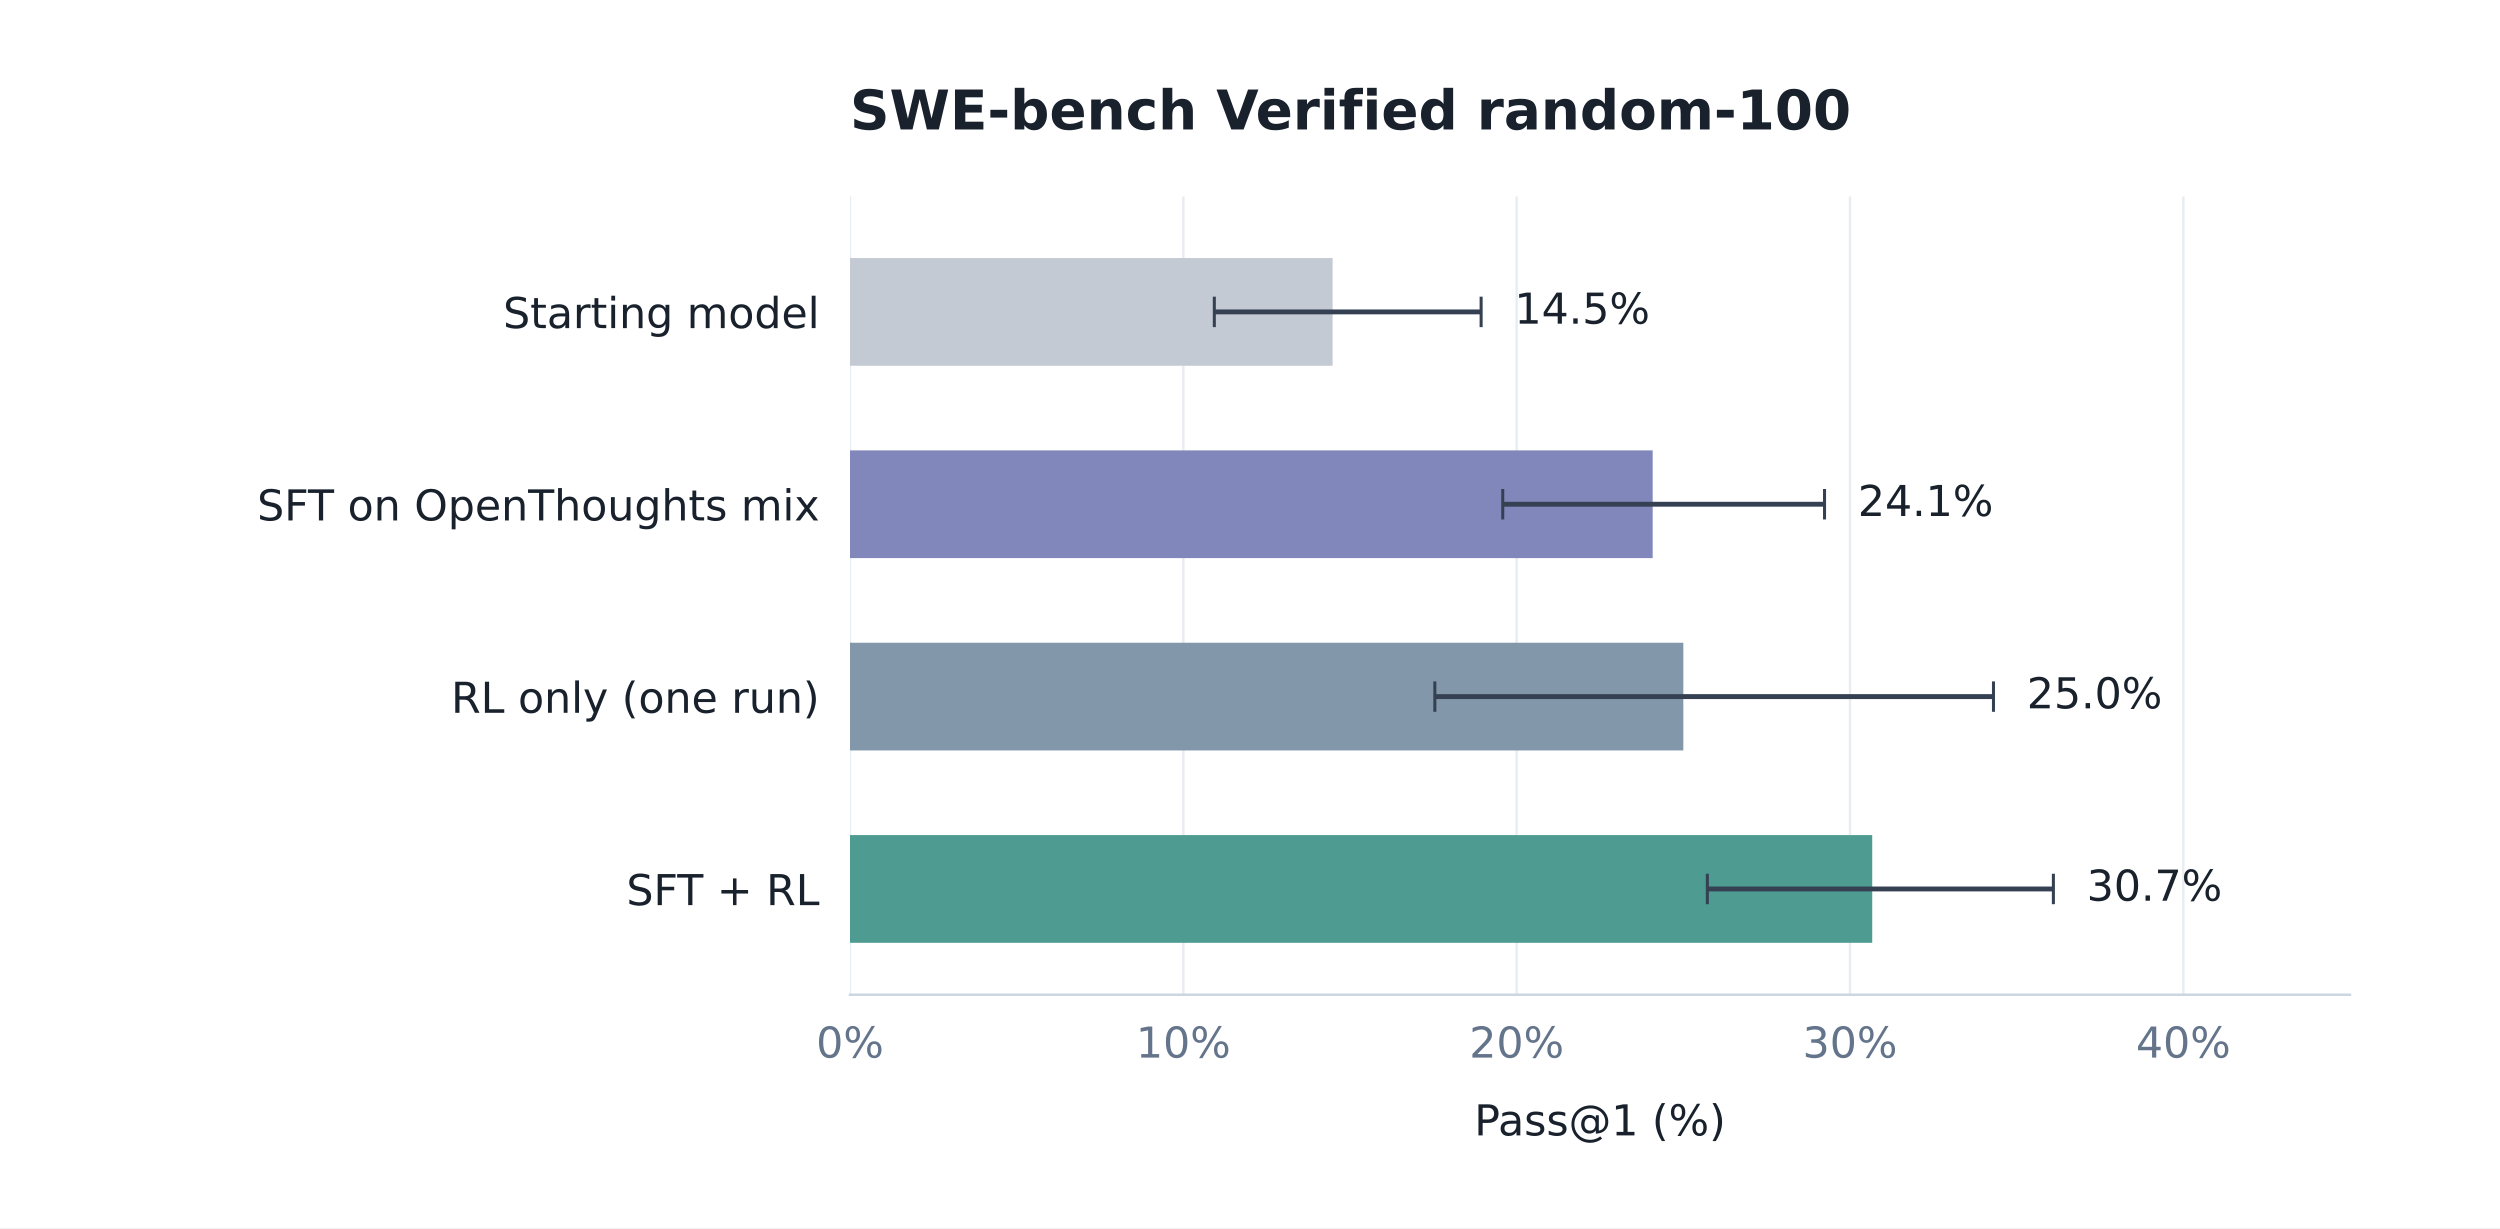
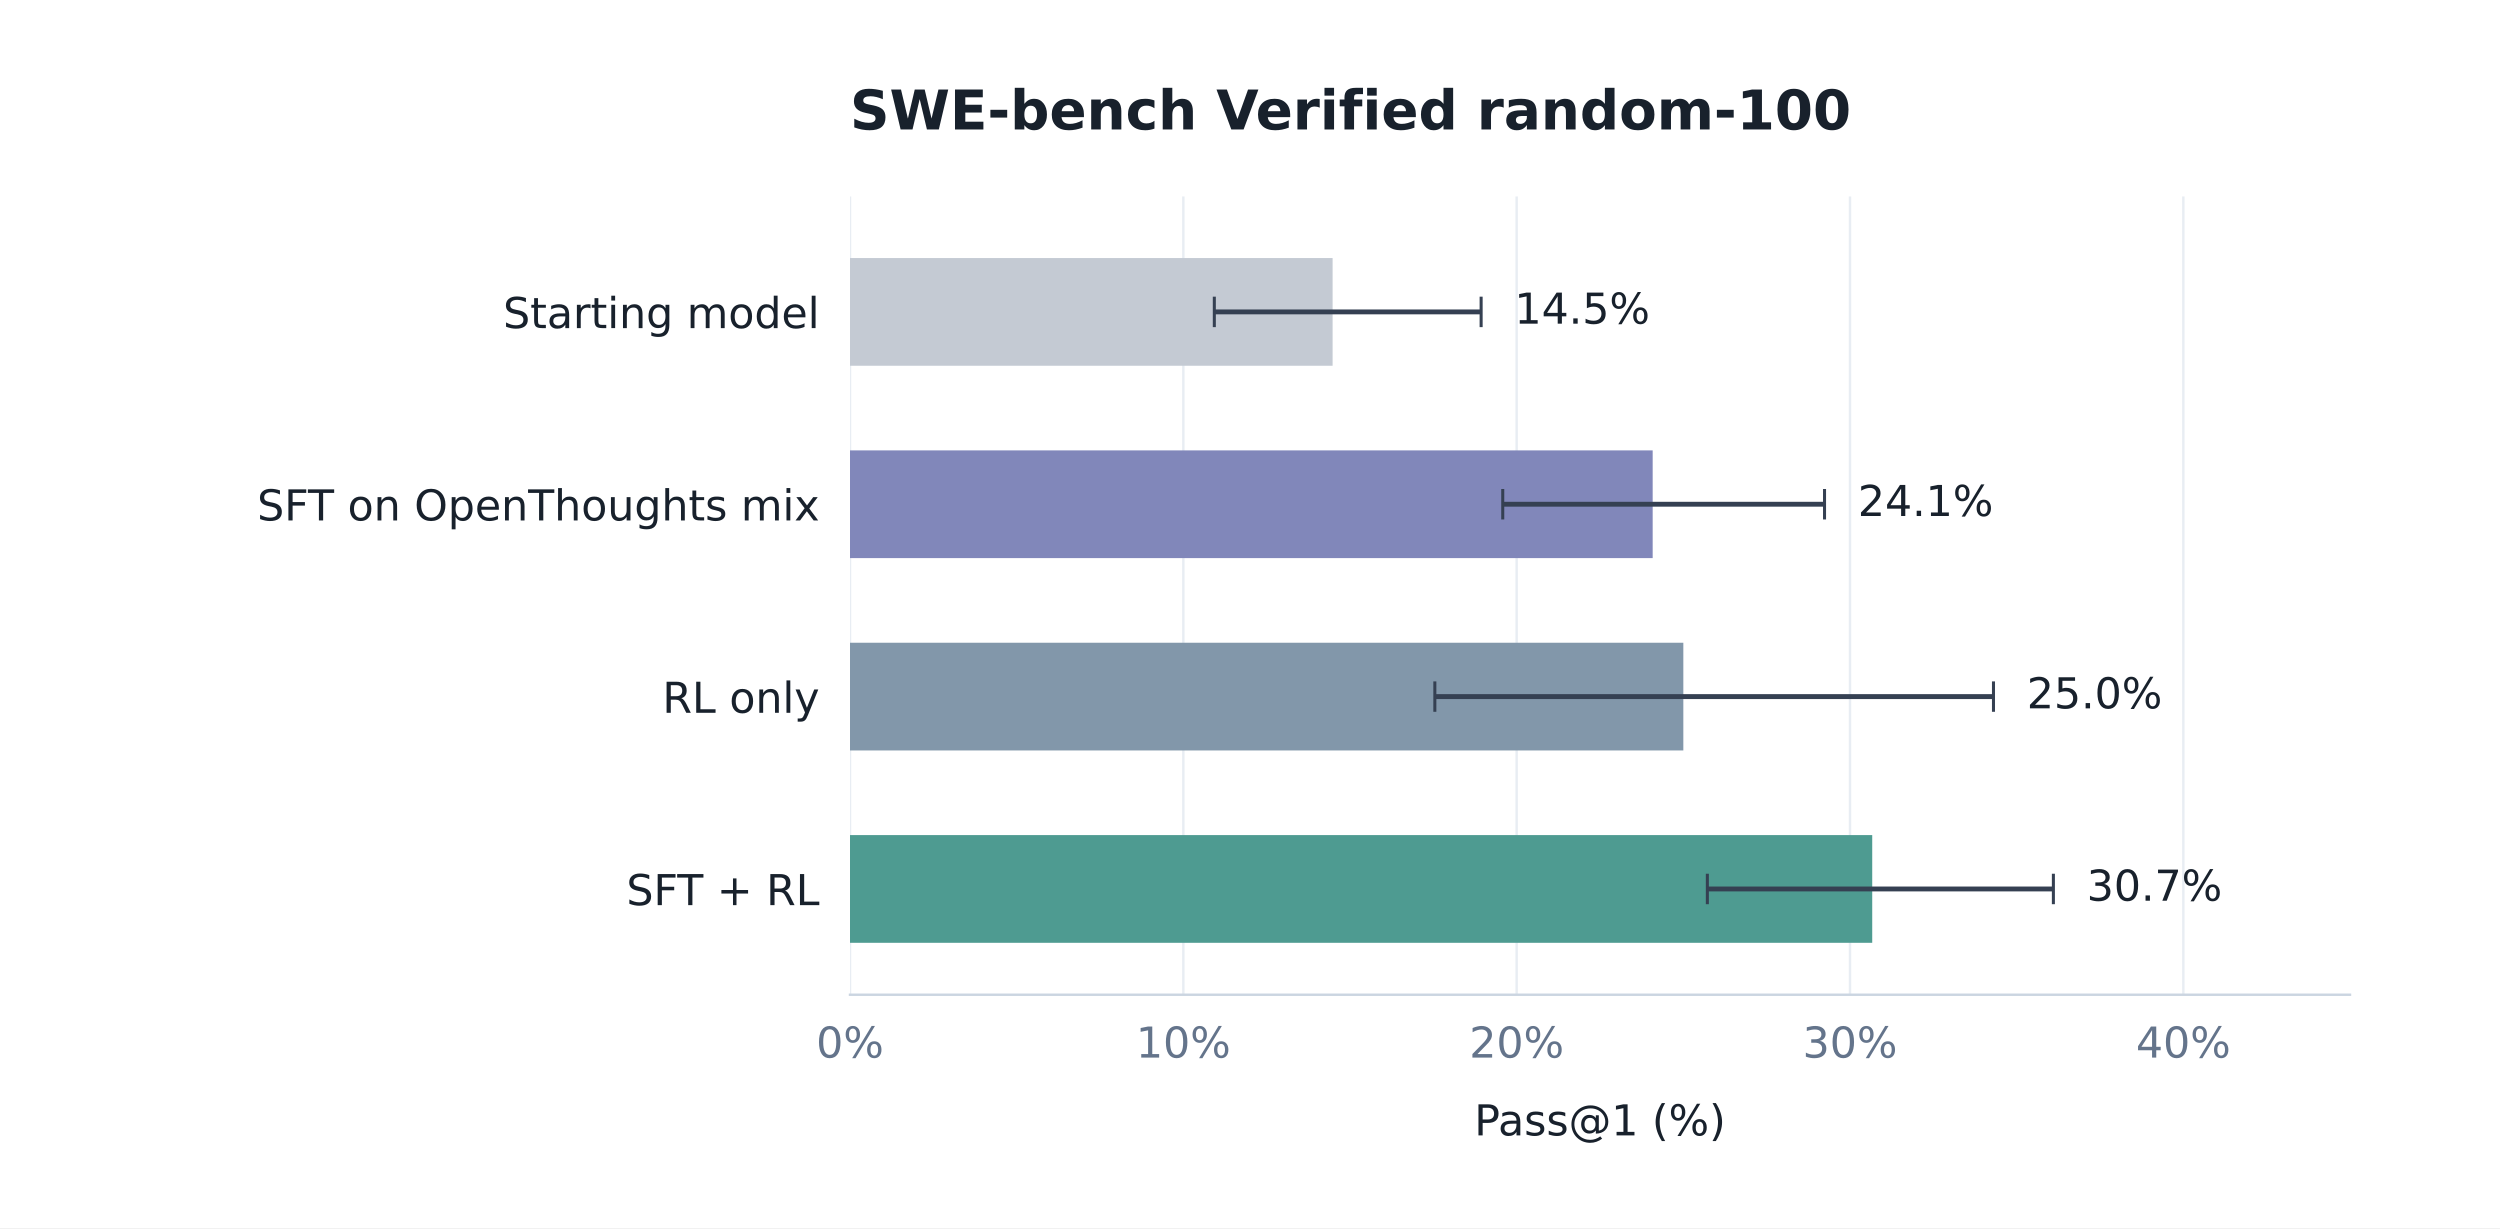
<svg xmlns="http://www.w3.org/2000/svg" xmlns:xlink="http://www.w3.org/1999/xlink" width="820.8pt" height="403.2pt" viewBox="0 0 820.8 403.2" version="1.1">
  <defs>
    <style type="text/css">*{stroke-linejoin: round; stroke-linecap: butt}</style>
  </defs>
  <g id="figure_1">
    <g id="patch_1">
      <path d="M 0 403.2 L 820.8 403.2 L 820.8 0 L 0 0 z " style="fill: #ffffff" />
    </g>
    <g id="axes_1">
      <g id="patch_2">
        <path d="M 279.072 326.592 L 771.552 326.592 L 771.552 64.512 L 279.072 64.512 z " style="fill: #ffffff" />
      </g>
      <g id="matplotlib.axis_1">
        <g id="xtick_1">
          <g id="line2d_1">
-             <path d="M 279.072 326.592 L 279.072 64.512 " clip-path="url(#pb7961acfd9)" style="fill: none; stroke: #e8edf3; stroke-width: 0.8; stroke-linecap: square" />
+             <path d="M 279.072 326.592 L 279.072 64.512 " clip-path="url(#p7998dcdf57)" style="fill: none; stroke: #e8edf3; stroke-width: 0.8; stroke-linecap: square" />
          </g>
          <g id="line2d_2" />
          <g id="text_1">
            <g style="fill: #64748b" transform="translate(267.9672 347.2298) scale(0.14 -0.14)">
              <defs>
                <path id="DejaVuSans-30" d="M 2034 4250 Q 1547 4250 1301 3770 Q 1056 3291 1056 2328 Q 1056 1369 1301 889 Q 1547 409 2034 409 Q 2525 409 2770 889 Q 3016 1369 3016 2328 Q 3016 3291 2770 3770 Q 2525 4250 2034 4250 z M 2034 4750 Q 2819 4750 3233 4129 Q 3647 3509 3647 2328 Q 3647 1150 3233 529 Q 2819 -91 2034 -91 Q 1250 -91 836 529 Q 422 1150 422 2328 Q 422 3509 836 4129 Q 1250 4750 2034 4750 z " transform="scale(0.015625)" />
                <path id="DejaVuSans-25" d="M 4653 2053 Q 4381 2053 4226 1822 Q 4072 1591 4072 1178 Q 4072 772 4226 539 Q 4381 306 4653 306 Q 4919 306 5073 539 Q 5228 772 5228 1178 Q 5228 1588 5073 1820 Q 4919 2053 4653 2053 z M 4653 2450 Q 5147 2450 5437 2106 Q 5728 1763 5728 1178 Q 5728 594 5436 251 Q 5144 -91 4653 -91 Q 4153 -91 3862 251 Q 3572 594 3572 1178 Q 3572 1766 3864 2108 Q 4156 2450 4653 2450 z M 1428 4353 Q 1159 4353 1004 4120 Q 850 3888 850 3481 Q 850 3069 1003 2837 Q 1156 2606 1428 2606 Q 1700 2606 1854 2837 Q 2009 3069 2009 3481 Q 2009 3884 1853 4118 Q 1697 4353 1428 4353 z M 4250 4750 L 4750 4750 L 1831 -91 L 1331 -91 L 4250 4750 z M 1428 4750 Q 1922 4750 2215 4408 Q 2509 4066 2509 3481 Q 2509 2891 2217 2550 Q 1925 2209 1428 2209 Q 931 2209 642 2551 Q 353 2894 353 3481 Q 353 4063 643 4406 Q 934 4750 1428 4750 z " transform="scale(0.015625)" />
              </defs>
              <use xlink:href="#DejaVuSans-30" />
              <use xlink:href="#DejaVuSans-25" x="63.623" />
            </g>
          </g>
        </g>
        <g id="xtick_2">
          <g id="line2d_3">
-             <path d="M 388.512 326.592 L 388.512 64.512 " clip-path="url(#pb7961acfd9)" style="fill: none; stroke: #e8edf3; stroke-width: 0.8; stroke-linecap: square" />
+             <path d="M 388.512 326.592 L 388.512 64.512 " clip-path="url(#p7998dcdf57)" style="fill: none; stroke: #e8edf3; stroke-width: 0.8; stroke-linecap: square" />
          </g>
          <g id="line2d_4" />
          <g id="text_2">
            <g style="fill: #64748b" transform="translate(372.9534 347.2298) scale(0.14 -0.14)">
              <defs>
                <path id="DejaVuSans-31" d="M 794 531 L 1825 531 L 1825 4091 L 703 3866 L 703 4441 L 1819 4666 L 2450 4666 L 2450 531 L 3481 531 L 3481 0 L 794 0 L 794 531 z " transform="scale(0.015625)" />
              </defs>
              <use xlink:href="#DejaVuSans-31" />
              <use xlink:href="#DejaVuSans-30" x="63.623" />
              <use xlink:href="#DejaVuSans-25" x="127.246" />
            </g>
          </g>
        </g>
        <g id="xtick_3">
          <g id="line2d_5">
-             <path d="M 497.952 326.592 L 497.952 64.512 " clip-path="url(#pb7961acfd9)" style="fill: none; stroke: #e8edf3; stroke-width: 0.8; stroke-linecap: square" />
+             <path d="M 497.952 326.592 L 497.952 64.512 " clip-path="url(#p7998dcdf57)" style="fill: none; stroke: #e8edf3; stroke-width: 0.8; stroke-linecap: square" />
          </g>
          <g id="line2d_6" />
          <g id="text_3">
            <g style="fill: #64748b" transform="translate(482.3934 347.2298) scale(0.14 -0.14)">
              <defs>
                <path id="DejaVuSans-32" d="M 1228 531 L 3431 531 L 3431 0 L 469 0 L 469 531 Q 828 903 1448 1529 Q 2069 2156 2228 2338 Q 2531 2678 2651 2914 Q 2772 3150 2772 3378 Q 2772 3750 2511 3984 Q 2250 4219 1831 4219 Q 1534 4219 1204 4116 Q 875 4013 500 3803 L 500 4441 Q 881 4594 1212 4672 Q 1544 4750 1819 4750 Q 2544 4750 2975 4387 Q 3406 4025 3406 3419 Q 3406 3131 3298 2873 Q 3191 2616 2906 2266 Q 2828 2175 2409 1742 Q 1991 1309 1228 531 z " transform="scale(0.015625)" />
              </defs>
              <use xlink:href="#DejaVuSans-32" />
              <use xlink:href="#DejaVuSans-30" x="63.623" />
              <use xlink:href="#DejaVuSans-25" x="127.246" />
            </g>
          </g>
        </g>
        <g id="xtick_4">
          <g id="line2d_7">
-             <path d="M 607.392 326.592 L 607.392 64.512 " clip-path="url(#pb7961acfd9)" style="fill: none; stroke: #e8edf3; stroke-width: 0.8; stroke-linecap: square" />
+             <path d="M 607.392 326.592 L 607.392 64.512 " clip-path="url(#p7998dcdf57)" style="fill: none; stroke: #e8edf3; stroke-width: 0.8; stroke-linecap: square" />
          </g>
          <g id="line2d_8" />
          <g id="text_4">
            <g style="fill: #64748b" transform="translate(591.8334 347.2298) scale(0.14 -0.14)">
              <defs>
                <path id="DejaVuSans-33" d="M 2597 2516 Q 3050 2419 3304 2112 Q 3559 1806 3559 1356 Q 3559 666 3084 287 Q 2609 -91 1734 -91 Q 1441 -91 1130 -33 Q 819 25 488 141 L 488 750 Q 750 597 1062 519 Q 1375 441 1716 441 Q 2309 441 2620 675 Q 2931 909 2931 1356 Q 2931 1769 2642 2001 Q 2353 2234 1838 2234 L 1294 2234 L 1294 2753 L 1863 2753 Q 2328 2753 2575 2939 Q 2822 3125 2822 3475 Q 2822 3834 2567 4026 Q 2313 4219 1838 4219 Q 1578 4219 1281 4162 Q 984 4106 628 3988 L 628 4550 Q 988 4650 1302 4700 Q 1616 4750 1894 4750 Q 2613 4750 3031 4423 Q 3450 4097 3450 3541 Q 3450 3153 3228 2886 Q 3006 2619 2597 2516 z " transform="scale(0.015625)" />
              </defs>
              <use xlink:href="#DejaVuSans-33" />
              <use xlink:href="#DejaVuSans-30" x="63.623" />
              <use xlink:href="#DejaVuSans-25" x="127.246" />
            </g>
          </g>
        </g>
        <g id="xtick_5">
          <g id="line2d_9">
-             <path d="M 716.832 326.592 L 716.832 64.512 " clip-path="url(#pb7961acfd9)" style="fill: none; stroke: #e8edf3; stroke-width: 0.8; stroke-linecap: square" />
+             <path d="M 716.832 326.592 L 716.832 64.512 " clip-path="url(#p7998dcdf57)" style="fill: none; stroke: #e8edf3; stroke-width: 0.8; stroke-linecap: square" />
          </g>
          <g id="line2d_10" />
          <g id="text_5">
            <g style="fill: #64748b" transform="translate(701.2734 347.2298) scale(0.14 -0.14)">
              <defs>
                <path id="DejaVuSans-34" d="M 2419 4116 L 825 1625 L 2419 1625 L 2419 4116 z M 2253 4666 L 3047 4666 L 3047 1625 L 3713 1625 L 3713 1100 L 3047 1100 L 3047 0 L 2419 0 L 2419 1100 L 313 1100 L 313 1709 L 2253 4666 z " transform="scale(0.015625)" />
              </defs>
              <use xlink:href="#DejaVuSans-34" />
              <use xlink:href="#DejaVuSans-30" x="63.623" />
              <use xlink:href="#DejaVuSans-25" x="127.246" />
            </g>
          </g>
        </g>
        <g id="text_6">
          <g style="fill: #18212c" transform="translate(484.0317 372.7792) scale(0.14 -0.14)">
            <defs>
              <path id="DejaVuSans-50" d="M 1259 4147 L 1259 2394 L 2053 2394 Q 2494 2394 2734 2622 Q 2975 2850 2975 3272 Q 2975 3691 2734 3919 Q 2494 4147 2053 4147 L 1259 4147 z M 628 4666 L 2053 4666 Q 2838 4666 3239 4311 Q 3641 3956 3641 3272 Q 3641 2581 3239 2228 Q 2838 1875 2053 1875 L 1259 1875 L 1259 0 L 628 0 L 628 4666 z " transform="scale(0.015625)" />
              <path id="DejaVuSans-61" d="M 2194 1759 Q 1497 1759 1228 1600 Q 959 1441 959 1056 Q 959 750 1161 570 Q 1363 391 1709 391 Q 2188 391 2477 730 Q 2766 1069 2766 1631 L 2766 1759 L 2194 1759 z M 3341 1997 L 3341 0 L 2766 0 L 2766 531 Q 2569 213 2275 61 Q 1981 -91 1556 -91 Q 1019 -91 701 211 Q 384 513 384 1019 Q 384 1609 779 1909 Q 1175 2209 1959 2209 L 2766 2209 L 2766 2266 Q 2766 2663 2505 2880 Q 2244 3097 1772 3097 Q 1472 3097 1187 3025 Q 903 2953 641 2809 L 641 3341 Q 956 3463 1253 3523 Q 1550 3584 1831 3584 Q 2591 3584 2966 3190 Q 3341 2797 3341 1997 z " transform="scale(0.015625)" />
              <path id="DejaVuSans-73" d="M 2834 3397 L 2834 2853 Q 2591 2978 2328 3040 Q 2066 3103 1784 3103 Q 1356 3103 1142 2972 Q 928 2841 928 2578 Q 928 2378 1081 2264 Q 1234 2150 1697 2047 L 1894 2003 Q 2506 1872 2764 1633 Q 3022 1394 3022 966 Q 3022 478 2636 193 Q 2250 -91 1575 -91 Q 1294 -91 989 -36 Q 684 19 347 128 L 347 722 Q 666 556 975 473 Q 1284 391 1588 391 Q 1994 391 2212 530 Q 2431 669 2431 922 Q 2431 1156 2273 1281 Q 2116 1406 1581 1522 L 1381 1569 Q 847 1681 609 1914 Q 372 2147 372 2553 Q 372 3047 722 3315 Q 1072 3584 1716 3584 Q 2034 3584 2315 3537 Q 2597 3491 2834 3397 z " transform="scale(0.015625)" />
              <path id="DejaVuSans-40" d="M 2381 1678 Q 2381 1231 2603 976 Q 2825 722 3213 722 Q 3597 722 3817 978 Q 4038 1234 4038 1678 Q 4038 2116 3813 2373 Q 3588 2631 3206 2631 Q 2828 2631 2604 2375 Q 2381 2119 2381 1678 z M 4084 744 Q 3897 503 3655 389 Q 3413 275 3091 275 Q 2553 275 2217 664 Q 1881 1053 1881 1678 Q 1881 2303 2218 2693 Q 2556 3084 3091 3084 Q 3413 3084 3656 2967 Q 3900 2850 4084 2613 L 4084 3022 L 4531 3022 L 4531 722 Q 4988 791 5245 1139 Q 5503 1488 5503 2041 Q 5503 2375 5404 2669 Q 5306 2963 5106 3213 Q 4781 3622 4314 3839 Q 3847 4056 3297 4056 Q 2913 4056 2559 3954 Q 2206 3853 1906 3653 Q 1416 3334 1139 2817 Q 863 2300 863 1697 Q 863 1200 1042 765 Q 1222 331 1563 0 Q 1891 -325 2322 -495 Q 2753 -666 3244 -666 Q 3647 -666 4036 -530 Q 4425 -394 4750 -141 L 5031 -488 Q 4641 -791 4180 -952 Q 3719 -1113 3244 -1113 Q 2666 -1113 2153 -908 Q 1641 -703 1241 -313 Q 841 78 631 592 Q 422 1106 422 1697 Q 422 2266 634 2781 Q 847 3297 1241 3688 Q 1644 4084 2172 4295 Q 2700 4506 3291 4506 Q 3953 4506 4520 4234 Q 5088 3963 5472 3463 Q 5706 3156 5829 2797 Q 5953 2438 5953 2053 Q 5953 1231 5456 756 Q 4959 281 4084 263 L 4084 744 z " transform="scale(0.015625)" />
              <path id="DejaVuSans-20" transform="scale(0.015625)" />
              <path id="DejaVuSans-28" d="M 1984 4856 Q 1566 4138 1362 3434 Q 1159 2731 1159 2009 Q 1159 1288 1364 580 Q 1569 -128 1984 -844 L 1484 -844 Q 1016 -109 783 600 Q 550 1309 550 2009 Q 550 2706 781 3412 Q 1013 4119 1484 4856 L 1984 4856 z " transform="scale(0.015625)" />
              <path id="DejaVuSans-29" d="M 513 4856 L 1013 4856 Q 1481 4119 1714 3412 Q 1947 2706 1947 2009 Q 1947 1309 1714 600 Q 1481 -109 1013 -844 L 513 -844 Q 928 -128 1133 580 Q 1338 1288 1338 2009 Q 1338 2731 1133 3434 Q 928 4138 513 4856 z " transform="scale(0.015625)" />
            </defs>
            <use xlink:href="#DejaVuSans-50" />
            <use xlink:href="#DejaVuSans-61" x="55.803" />
            <use xlink:href="#DejaVuSans-73" x="117.082" />
            <use xlink:href="#DejaVuSans-73" x="169.182" />
            <use xlink:href="#DejaVuSans-40" x="221.281" />
            <use xlink:href="#DejaVuSans-31" x="321.281" />
            <use xlink:href="#DejaVuSans-20" x="384.904" />
            <use xlink:href="#DejaVuSans-28" x="416.691" />
            <use xlink:href="#DejaVuSans-25" x="455.705" />
            <use xlink:href="#DejaVuSans-29" x="550.725" />
          </g>
        </g>
      </g>
      <g id="matplotlib.axis_2">
        <g id="ytick_1">
          <g id="line2d_11" />
          <g id="text_7">
            <g style="fill: #18212c" transform="translate(165.1789 107.722) scale(0.14 -0.14)">
              <defs>
                <path id="DejaVuSans-53" d="M 3425 4513 L 3425 3897 Q 3066 4069 2747 4153 Q 2428 4238 2131 4238 Q 1616 4238 1336 4038 Q 1056 3838 1056 3469 Q 1056 3159 1242 3001 Q 1428 2844 1947 2747 L 2328 2669 Q 3034 2534 3370 2195 Q 3706 1856 3706 1288 Q 3706 609 3251 259 Q 2797 -91 1919 -91 Q 1588 -91 1214 -16 Q 841 59 441 206 L 441 856 Q 825 641 1194 531 Q 1563 422 1919 422 Q 2459 422 2753 634 Q 3047 847 3047 1241 Q 3047 1584 2836 1778 Q 2625 1972 2144 2069 L 1759 2144 Q 1053 2284 737 2584 Q 422 2884 422 3419 Q 422 4038 858 4394 Q 1294 4750 2059 4750 Q 2388 4750 2728 4690 Q 3069 4631 3425 4513 z " transform="scale(0.015625)" />
                <path id="DejaVuSans-74" d="M 1172 4494 L 1172 3500 L 2356 3500 L 2356 3053 L 1172 3053 L 1172 1153 Q 1172 725 1289 603 Q 1406 481 1766 481 L 2356 481 L 2356 0 L 1766 0 Q 1100 0 847 248 Q 594 497 594 1153 L 594 3053 L 172 3053 L 172 3500 L 594 3500 L 594 4494 L 1172 4494 z " transform="scale(0.015625)" />
                <path id="DejaVuSans-72" d="M 2631 2963 Q 2534 3019 2420 3045 Q 2306 3072 2169 3072 Q 1681 3072 1420 2755 Q 1159 2438 1159 1844 L 1159 0 L 581 0 L 581 3500 L 1159 3500 L 1159 2956 Q 1341 3275 1631 3429 Q 1922 3584 2338 3584 Q 2397 3584 2469 3576 Q 2541 3569 2628 3553 L 2631 2963 z " transform="scale(0.015625)" />
                <path id="DejaVuSans-69" d="M 603 3500 L 1178 3500 L 1178 0 L 603 0 L 603 3500 z M 603 4863 L 1178 4863 L 1178 4134 L 603 4134 L 603 4863 z " transform="scale(0.015625)" />
                <path id="DejaVuSans-6e" d="M 3513 2113 L 3513 0 L 2938 0 L 2938 2094 Q 2938 2591 2744 2837 Q 2550 3084 2163 3084 Q 1697 3084 1428 2787 Q 1159 2491 1159 1978 L 1159 0 L 581 0 L 581 3500 L 1159 3500 L 1159 2956 Q 1366 3272 1645 3428 Q 1925 3584 2291 3584 Q 2894 3584 3203 3211 Q 3513 2838 3513 2113 z " transform="scale(0.015625)" />
                <path id="DejaVuSans-67" d="M 2906 1791 Q 2906 2416 2648 2759 Q 2391 3103 1925 3103 Q 1463 3103 1205 2759 Q 947 2416 947 1791 Q 947 1169 1205 825 Q 1463 481 1925 481 Q 2391 481 2648 825 Q 2906 1169 2906 1791 z M 3481 434 Q 3481 -459 3084 -895 Q 2688 -1331 1869 -1331 Q 1566 -1331 1297 -1286 Q 1028 -1241 775 -1147 L 775 -588 Q 1028 -725 1275 -790 Q 1522 -856 1778 -856 Q 2344 -856 2625 -561 Q 2906 -266 2906 331 L 2906 616 Q 2728 306 2450 153 Q 2172 0 1784 0 Q 1141 0 747 490 Q 353 981 353 1791 Q 353 2603 747 3093 Q 1141 3584 1784 3584 Q 2172 3584 2450 3431 Q 2728 3278 2906 2969 L 2906 3500 L 3481 3500 L 3481 434 z " transform="scale(0.015625)" />
                <path id="DejaVuSans-6d" d="M 3328 2828 Q 3544 3216 3844 3400 Q 4144 3584 4550 3584 Q 5097 3584 5394 3201 Q 5691 2819 5691 2113 L 5691 0 L 5113 0 L 5113 2094 Q 5113 2597 4934 2840 Q 4756 3084 4391 3084 Q 3944 3084 3684 2787 Q 3425 2491 3425 1978 L 3425 0 L 2847 0 L 2847 2094 Q 2847 2600 2669 2842 Q 2491 3084 2119 3084 Q 1678 3084 1418 2786 Q 1159 2488 1159 1978 L 1159 0 L 581 0 L 581 3500 L 1159 3500 L 1159 2956 Q 1356 3278 1631 3431 Q 1906 3584 2284 3584 Q 2666 3584 2933 3390 Q 3200 3197 3328 2828 z " transform="scale(0.015625)" />
                <path id="DejaVuSans-6f" d="M 1959 3097 Q 1497 3097 1228 2736 Q 959 2375 959 1747 Q 959 1119 1226 758 Q 1494 397 1959 397 Q 2419 397 2687 759 Q 2956 1122 2956 1747 Q 2956 2369 2687 2733 Q 2419 3097 1959 3097 z M 1959 3584 Q 2709 3584 3137 3096 Q 3566 2609 3566 1747 Q 3566 888 3137 398 Q 2709 -91 1959 -91 Q 1206 -91 779 398 Q 353 888 353 1747 Q 353 2609 779 3096 Q 1206 3584 1959 3584 z " transform="scale(0.015625)" />
                <path id="DejaVuSans-64" d="M 2906 2969 L 2906 4863 L 3481 4863 L 3481 0 L 2906 0 L 2906 525 Q 2725 213 2448 61 Q 2172 -91 1784 -91 Q 1150 -91 751 415 Q 353 922 353 1747 Q 353 2572 751 3078 Q 1150 3584 1784 3584 Q 2172 3584 2448 3432 Q 2725 3281 2906 2969 z M 947 1747 Q 947 1113 1208 752 Q 1469 391 1925 391 Q 2381 391 2643 752 Q 2906 1113 2906 1747 Q 2906 2381 2643 2742 Q 2381 3103 1925 3103 Q 1469 3103 1208 2742 Q 947 2381 947 1747 z " transform="scale(0.015625)" />
                <path id="DejaVuSans-65" d="M 3597 1894 L 3597 1613 L 953 1613 Q 991 1019 1311 708 Q 1631 397 2203 397 Q 2534 397 2845 478 Q 3156 559 3463 722 L 3463 178 Q 3153 47 2828 -22 Q 2503 -91 2169 -91 Q 1331 -91 842 396 Q 353 884 353 1716 Q 353 2575 817 3079 Q 1281 3584 2069 3584 Q 2775 3584 3186 3129 Q 3597 2675 3597 1894 z M 3022 2063 Q 3016 2534 2758 2815 Q 2500 3097 2075 3097 Q 1594 3097 1305 2825 Q 1016 2553 972 2059 L 3022 2063 z " transform="scale(0.015625)" />
                <path id="DejaVuSans-6c" d="M 603 4863 L 1178 4863 L 1178 0 L 603 0 L 603 4863 z " transform="scale(0.015625)" />
              </defs>
              <use xlink:href="#DejaVuSans-53" />
              <use xlink:href="#DejaVuSans-74" x="63.477" />
              <use xlink:href="#DejaVuSans-61" x="102.686" />
              <use xlink:href="#DejaVuSans-72" x="163.965" />
              <use xlink:href="#DejaVuSans-74" x="205.078" />
              <use xlink:href="#DejaVuSans-69" x="244.287" />
              <use xlink:href="#DejaVuSans-6e" x="272.07" />
              <use xlink:href="#DejaVuSans-67" x="335.449" />
              <use xlink:href="#DejaVuSans-20" x="398.926" />
              <use xlink:href="#DejaVuSans-6d" x="430.713" />
              <use xlink:href="#DejaVuSans-6f" x="528.125" />
              <use xlink:href="#DejaVuSans-64" x="589.307" />
              <use xlink:href="#DejaVuSans-65" x="652.783" />
              <use xlink:href="#DejaVuSans-6c" x="714.307" />
            </g>
          </g>
        </g>
        <g id="ytick_2">
          <g id="line2d_12" />
          <g id="text_8">
            <g style="fill: #18212c" transform="translate(84.42731 170.8738) scale(0.14 -0.14)">
              <defs>
                <path id="DejaVuSans-46" d="M 628 4666 L 3309 4666 L 3309 4134 L 1259 4134 L 1259 2759 L 3109 2759 L 3109 2228 L 1259 2228 L 1259 0 L 628 0 L 628 4666 z " transform="scale(0.015625)" />
                <path id="DejaVuSans-54" d="M -19 4666 L 3928 4666 L 3928 4134 L 2272 4134 L 2272 0 L 1638 0 L 1638 4134 L -19 4134 L -19 4666 z " transform="scale(0.015625)" />
                <path id="DejaVuSans-4f" d="M 2522 4238 Q 1834 4238 1429 3725 Q 1025 3213 1025 2328 Q 1025 1447 1429 934 Q 1834 422 2522 422 Q 3209 422 3611 934 Q 4013 1447 4013 2328 Q 4013 3213 3611 3725 Q 3209 4238 2522 4238 z M 2522 4750 Q 3503 4750 4090 4092 Q 4678 3434 4678 2328 Q 4678 1225 4090 567 Q 3503 -91 2522 -91 Q 1538 -91 948 565 Q 359 1222 359 2328 Q 359 3434 948 4092 Q 1538 4750 2522 4750 z " transform="scale(0.015625)" />
                <path id="DejaVuSans-70" d="M 1159 525 L 1159 -1331 L 581 -1331 L 581 3500 L 1159 3500 L 1159 2969 Q 1341 3281 1617 3432 Q 1894 3584 2278 3584 Q 2916 3584 3314 3078 Q 3713 2572 3713 1747 Q 3713 922 3314 415 Q 2916 -91 2278 -91 Q 1894 -91 1617 61 Q 1341 213 1159 525 z M 3116 1747 Q 3116 2381 2855 2742 Q 2594 3103 2138 3103 Q 1681 3103 1420 2742 Q 1159 2381 1159 1747 Q 1159 1113 1420 752 Q 1681 391 2138 391 Q 2594 391 2855 752 Q 3116 1113 3116 1747 z " transform="scale(0.015625)" />
                <path id="DejaVuSans-68" d="M 3513 2113 L 3513 0 L 2938 0 L 2938 2094 Q 2938 2591 2744 2837 Q 2550 3084 2163 3084 Q 1697 3084 1428 2787 Q 1159 2491 1159 1978 L 1159 0 L 581 0 L 581 4863 L 1159 4863 L 1159 2956 Q 1366 3272 1645 3428 Q 1925 3584 2291 3584 Q 2894 3584 3203 3211 Q 3513 2838 3513 2113 z " transform="scale(0.015625)" />
                <path id="DejaVuSans-75" d="M 544 1381 L 544 3500 L 1119 3500 L 1119 1403 Q 1119 906 1312 657 Q 1506 409 1894 409 Q 2359 409 2629 706 Q 2900 1003 2900 1516 L 2900 3500 L 3475 3500 L 3475 0 L 2900 0 L 2900 538 Q 2691 219 2414 64 Q 2138 -91 1772 -91 Q 1169 -91 856 284 Q 544 659 544 1381 z M 1991 3584 L 1991 3584 z " transform="scale(0.015625)" />
                <path id="DejaVuSans-78" d="M 3513 3500 L 2247 1797 L 3578 0 L 2900 0 L 1881 1375 L 863 0 L 184 0 L 1544 1831 L 300 3500 L 978 3500 L 1906 2253 L 2834 3500 L 3513 3500 z " transform="scale(0.015625)" />
              </defs>
              <use xlink:href="#DejaVuSans-53" />
              <use xlink:href="#DejaVuSans-46" x="63.477" />
              <use xlink:href="#DejaVuSans-54" x="119.246" />
              <use xlink:href="#DejaVuSans-20" x="180.33" />
              <use xlink:href="#DejaVuSans-6f" x="212.117" />
              <use xlink:href="#DejaVuSans-6e" x="273.299" />
              <use xlink:href="#DejaVuSans-20" x="336.678" />
              <use xlink:href="#DejaVuSans-4f" x="368.465" />
              <use xlink:href="#DejaVuSans-70" x="447.176" />
              <use xlink:href="#DejaVuSans-65" x="510.652" />
              <use xlink:href="#DejaVuSans-6e" x="572.176" />
              <use xlink:href="#DejaVuSans-54" x="635.555" />
              <use xlink:href="#DejaVuSans-68" x="696.639" />
              <use xlink:href="#DejaVuSans-6f" x="760.018" />
              <use xlink:href="#DejaVuSans-75" x="821.199" />
              <use xlink:href="#DejaVuSans-67" x="884.578" />
              <use xlink:href="#DejaVuSans-68" x="948.055" />
              <use xlink:href="#DejaVuSans-74" x="1011.434" />
              <use xlink:href="#DejaVuSans-73" x="1050.643" />
              <use xlink:href="#DejaVuSans-20" x="1102.742" />
              <use xlink:href="#DejaVuSans-6d" x="1134.529" />
              <use xlink:href="#DejaVuSans-69" x="1231.941" />
              <use xlink:href="#DejaVuSans-78" x="1259.725" />
            </g>
          </g>
        </g>
        <g id="ytick_3">
          <g id="line2d_13" />
          <g id="text_9">
-             <g style="fill: #18212c" transform="translate(148.1033 234.0256) scale(0.14 -0.14)">
+             <g style="fill: #18212c" transform="translate(217.4798 234.0256) scale(0.14 -0.14)">
              <defs>
                <path id="DejaVuSans-52" d="M 2841 2188 Q 3044 2119 3236 1894 Q 3428 1669 3622 1275 L 4263 0 L 3584 0 L 2988 1197 Q 2756 1666 2539 1819 Q 2322 1972 1947 1972 L 1259 1972 L 1259 0 L 628 0 L 628 4666 L 2053 4666 Q 2853 4666 3247 4331 Q 3641 3997 3641 3322 Q 3641 2881 3436 2590 Q 3231 2300 2841 2188 z M 1259 4147 L 1259 2491 L 2053 2491 Q 2509 2491 2742 2702 Q 2975 2913 2975 3322 Q 2975 3731 2742 3939 Q 2509 4147 2053 4147 L 1259 4147 z " transform="scale(0.015625)" />
                <path id="DejaVuSans-4c" d="M 628 4666 L 1259 4666 L 1259 531 L 3531 531 L 3531 0 L 628 0 L 628 4666 z " transform="scale(0.015625)" />
                <path id="DejaVuSans-79" d="M 2059 -325 Q 1816 -950 1584 -1140 Q 1353 -1331 966 -1331 L 506 -1331 L 506 -850 L 844 -850 Q 1081 -850 1212 -737 Q 1344 -625 1503 -206 L 1606 56 L 191 3500 L 800 3500 L 1894 763 L 2988 3500 L 3597 3500 L 2059 -325 z " transform="scale(0.015625)" />
              </defs>
              <use xlink:href="#DejaVuSans-52" />
              <use xlink:href="#DejaVuSans-4c" x="69.482" />
              <use xlink:href="#DejaVuSans-20" x="125.195" />
              <use xlink:href="#DejaVuSans-6f" x="156.982" />
              <use xlink:href="#DejaVuSans-6e" x="218.164" />
              <use xlink:href="#DejaVuSans-6c" x="281.543" />
              <use xlink:href="#DejaVuSans-79" x="309.326" />
-               <use xlink:href="#DejaVuSans-20" x="368.506" />
-               <use xlink:href="#DejaVuSans-28" x="400.293" />
-               <use xlink:href="#DejaVuSans-6f" x="439.307" />
-               <use xlink:href="#DejaVuSans-6e" x="500.488" />
-               <use xlink:href="#DejaVuSans-65" x="563.867" />
-               <use xlink:href="#DejaVuSans-20" x="625.391" />
-               <use xlink:href="#DejaVuSans-72" x="657.178" />
-               <use xlink:href="#DejaVuSans-75" x="698.291" />
-               <use xlink:href="#DejaVuSans-6e" x="761.67" />
-               <use xlink:href="#DejaVuSans-29" x="825.049" />
            </g>
          </g>
        </g>
        <g id="ytick_4">
          <g id="line2d_14" />
          <g id="text_10">
            <g style="fill: #18212c" transform="translate(205.6673 297.1774) scale(0.14 -0.14)">
              <defs>
                <path id="DejaVuSans-2b" d="M 2944 4013 L 2944 2272 L 4684 2272 L 4684 1741 L 2944 1741 L 2944 0 L 2419 0 L 2419 1741 L 678 1741 L 678 2272 L 2419 2272 L 2419 4013 L 2944 4013 z " transform="scale(0.015625)" />
              </defs>
              <use xlink:href="#DejaVuSans-53" />
              <use xlink:href="#DejaVuSans-46" x="63.477" />
              <use xlink:href="#DejaVuSans-54" x="119.246" />
              <use xlink:href="#DejaVuSans-20" x="180.33" />
              <use xlink:href="#DejaVuSans-2b" x="212.117" />
              <use xlink:href="#DejaVuSans-20" x="295.906" />
              <use xlink:href="#DejaVuSans-52" x="327.693" />
              <use xlink:href="#DejaVuSans-4c" x="397.176" />
            </g>
          </g>
        </g>
      </g>
      <g id="patch_3">
-         <path d="M 279.072 120.086 L 437.52 120.086 L 437.52 84.721 L 279.072 84.721 z " clip-path="url(#pb7961acfd9)" style="fill: #c4cad3" />
+         <path d="M 279.072 120.086 L 437.52 120.086 L 437.52 84.721 L 279.072 84.721 z " clip-path="url(#p7998dcdf57)" style="fill: #c4cad3" />
      </g>
      <g id="patch_4">
-         <path d="M 279.072 183.237 L 542.606 183.237 L 542.606 147.872 L 279.072 147.872 z " clip-path="url(#pb7961acfd9)" style="fill: #8187ba" />
+         <path d="M 279.072 183.237 L 542.606 183.237 L 542.606 147.872 L 279.072 147.872 z " clip-path="url(#p7998dcdf57)" style="fill: #8187ba" />
      </g>
      <g id="patch_5">
-         <path d="M 279.072 246.389 L 552.672 246.389 L 552.672 211.024 L 279.072 211.024 z " clip-path="url(#pb7961acfd9)" style="fill: #8297aa" />
+         <path d="M 279.072 246.389 L 552.672 246.389 L 552.672 211.024 L 279.072 211.024 z " clip-path="url(#p7998dcdf57)" style="fill: #8297aa" />
      </g>
      <g id="patch_6">
-         <path d="M 279.072 309.541 L 614.688 309.541 L 614.688 274.176 L 279.072 274.176 z " clip-path="url(#pb7961acfd9)" style="fill: #4e9b91" />
+         <path d="M 279.072 309.541 L 614.688 309.541 L 614.688 274.176 L 279.072 274.176 z " clip-path="url(#p7998dcdf57)" style="fill: #4e9b91" />
      </g>
      <g id="patch_7">
        <path d="M 279.072 326.592 L 771.552 326.592 " style="fill: none; stroke: #cbd5e1; stroke-width: 0.8; stroke-linejoin: miter; stroke-linecap: square" />
      </g>
      <g id="LineCollection_1">
-         <path d="M 398.686 102.403 L 486.283 102.403 " clip-path="url(#pb7961acfd9)" style="fill: none; stroke: #354052; stroke-width: 1.6" />
+         <path d="M 398.686 102.403 L 486.283 102.403 " clip-path="url(#p7998dcdf57)" style="fill: none; stroke: #354052; stroke-width: 1.6" />
      </g>
      <g id="line2d_15">
        <defs>
-           <path id="m35c3d09d48" d="M 0 5 L 0 -5 " style="stroke: #354052" />
+           <path id="me854ec0cfa" d="M 0 5 L 0 -5 " style="stroke: #354052" />
        </defs>
-         <g clip-path="url(#pb7961acfd9)">
-           <use xlink:href="#m35c3d09d48" x="398.686" y="102.403" style="fill: #354052; stroke: #354052" />
+         <g clip-path="url(#p7998dcdf57)">
+           <use xlink:href="#me854ec0cfa" x="398.686" y="102.403" style="fill: #354052; stroke: #354052" />
        </g>
      </g>
      <g id="line2d_16">
-         <g clip-path="url(#pb7961acfd9)">
-           <use xlink:href="#m35c3d09d48" x="486.283" y="102.403" style="fill: #354052; stroke: #354052" />
+         <g clip-path="url(#p7998dcdf57)">
+           <use xlink:href="#me854ec0cfa" x="486.283" y="102.403" style="fill: #354052; stroke: #354052" />
        </g>
      </g>
      <g id="text_11">
        <g style="fill: #18212c" transform="translate(497.2268 106.2662) scale(0.14 -0.14)">
          <defs>
            <path id="DejaVuSans-2e" d="M 684 794 L 1344 794 L 1344 0 L 684 0 L 684 794 z " transform="scale(0.015625)" />
            <path id="DejaVuSans-35" d="M 691 4666 L 3169 4666 L 3169 4134 L 1269 4134 L 1269 2991 Q 1406 3038 1543 3061 Q 1681 3084 1819 3084 Q 2600 3084 3056 2656 Q 3513 2228 3513 1497 Q 3513 744 3044 326 Q 2575 -91 1722 -91 Q 1428 -91 1123 -41 Q 819 9 494 109 L 494 744 Q 775 591 1075 516 Q 1375 441 1709 441 Q 2250 441 2565 725 Q 2881 1009 2881 1497 Q 2881 1984 2565 2268 Q 2250 2553 1709 2553 Q 1456 2553 1204 2497 Q 953 2441 691 2322 L 691 4666 z " transform="scale(0.015625)" />
          </defs>
          <use xlink:href="#DejaVuSans-31" />
          <use xlink:href="#DejaVuSans-34" x="63.623" />
          <use xlink:href="#DejaVuSans-2e" x="127.246" />
          <use xlink:href="#DejaVuSans-35" x="159.033" />
          <use xlink:href="#DejaVuSans-25" x="222.656" />
        </g>
      </g>
      <g id="LineCollection_2">
-         <path d="M 493.38 165.555 L 599.029 165.555 " clip-path="url(#pb7961acfd9)" style="fill: none; stroke: #354052; stroke-width: 1.6" />
+         <path d="M 493.38 165.555 L 599.029 165.555 " clip-path="url(#p7998dcdf57)" style="fill: none; stroke: #354052; stroke-width: 1.6" />
      </g>
      <g id="line2d_17">
-         <g clip-path="url(#pb7961acfd9)">
-           <use xlink:href="#m35c3d09d48" x="493.38" y="165.555" style="fill: #354052; stroke: #354052" />
+         <g clip-path="url(#p7998dcdf57)">
+           <use xlink:href="#me854ec0cfa" x="493.38" y="165.555" style="fill: #354052; stroke: #354052" />
        </g>
      </g>
      <g id="line2d_18">
-         <g clip-path="url(#pb7961acfd9)">
-           <use xlink:href="#m35c3d09d48" x="599.029" y="165.555" style="fill: #354052; stroke: #354052" />
+         <g clip-path="url(#p7998dcdf57)">
+           <use xlink:href="#me854ec0cfa" x="599.029" y="165.555" style="fill: #354052; stroke: #354052" />
        </g>
      </g>
      <g id="text_12">
        <g style="fill: #18212c" transform="translate(609.973 169.418) scale(0.14 -0.14)">
          <use xlink:href="#DejaVuSans-32" />
          <use xlink:href="#DejaVuSans-34" x="63.623" />
          <use xlink:href="#DejaVuSans-2e" x="127.246" />
          <use xlink:href="#DejaVuSans-31" x="159.033" />
          <use xlink:href="#DejaVuSans-25" x="222.656" />
        </g>
      </g>
      <g id="LineCollection_3">
-         <path d="M 471.087 228.707 L 654.5 228.707 " clip-path="url(#pb7961acfd9)" style="fill: none; stroke: #354052; stroke-width: 1.6" />
+         <path d="M 471.087 228.707 L 654.5 228.707 " clip-path="url(#p7998dcdf57)" style="fill: none; stroke: #354052; stroke-width: 1.6" />
      </g>
      <g id="line2d_19">
-         <g clip-path="url(#pb7961acfd9)">
-           <use xlink:href="#m35c3d09d48" x="471.087" y="228.707" style="fill: #354052; stroke: #354052" />
+         <g clip-path="url(#p7998dcdf57)">
+           <use xlink:href="#me854ec0cfa" x="471.087" y="228.707" style="fill: #354052; stroke: #354052" />
        </g>
      </g>
      <g id="line2d_20">
-         <g clip-path="url(#pb7961acfd9)">
-           <use xlink:href="#m35c3d09d48" x="654.5" y="228.707" style="fill: #354052; stroke: #354052" />
+         <g clip-path="url(#p7998dcdf57)">
+           <use xlink:href="#me854ec0cfa" x="654.5" y="228.707" style="fill: #354052; stroke: #354052" />
        </g>
      </g>
      <g id="text_13">
        <g style="fill: #18212c" transform="translate(665.444 232.5698) scale(0.14 -0.14)">
          <use xlink:href="#DejaVuSans-32" />
          <use xlink:href="#DejaVuSans-35" x="63.623" />
          <use xlink:href="#DejaVuSans-2e" x="127.246" />
          <use xlink:href="#DejaVuSans-30" x="159.033" />
          <use xlink:href="#DejaVuSans-25" x="222.656" />
        </g>
      </g>
      <g id="LineCollection_4">
-         <path d="M 560.558 291.859 L 674.168 291.859 " clip-path="url(#pb7961acfd9)" style="fill: none; stroke: #354052; stroke-width: 1.6" />
+         <path d="M 560.558 291.859 L 674.168 291.859 " clip-path="url(#p7998dcdf57)" style="fill: none; stroke: #354052; stroke-width: 1.6" />
      </g>
      <g id="line2d_21">
-         <g clip-path="url(#pb7961acfd9)">
-           <use xlink:href="#m35c3d09d48" x="560.558" y="291.859" style="fill: #354052; stroke: #354052" />
+         <g clip-path="url(#p7998dcdf57)">
+           <use xlink:href="#me854ec0cfa" x="560.558" y="291.859" style="fill: #354052; stroke: #354052" />
        </g>
      </g>
      <g id="line2d_22">
-         <g clip-path="url(#pb7961acfd9)">
-           <use xlink:href="#m35c3d09d48" x="674.168" y="291.859" style="fill: #354052; stroke: #354052" />
+         <g clip-path="url(#p7998dcdf57)">
+           <use xlink:href="#me854ec0cfa" x="674.168" y="291.859" style="fill: #354052; stroke: #354052" />
        </g>
      </g>
      <g id="text_14">
        <g style="fill: #18212c" transform="translate(685.1121 295.7216) scale(0.14 -0.14)">
          <defs>
            <path id="DejaVuSans-37" d="M 525 4666 L 3525 4666 L 3525 4397 L 1831 0 L 1172 0 L 2766 4134 L 525 4134 L 525 4666 z " transform="scale(0.015625)" />
          </defs>
          <use xlink:href="#DejaVuSans-33" />
          <use xlink:href="#DejaVuSans-30" x="63.623" />
          <use xlink:href="#DejaVuSans-2e" x="127.246" />
          <use xlink:href="#DejaVuSans-37" x="159.033" />
          <use xlink:href="#DejaVuSans-25" x="222.656" />
        </g>
      </g>
      <g id="text_15">
        <g style="fill: #18212c" transform="translate(279.072 42.512) scale(0.18 -0.18)">
          <defs>
            <path id="DejaVuSans-Bold-53" d="M 3834 4519 L 3834 3531 Q 3450 3703 3084 3790 Q 2719 3878 2394 3878 Q 1963 3878 1756 3759 Q 1550 3641 1550 3391 Q 1550 3203 1689 3098 Q 1828 2994 2194 2919 L 2706 2816 Q 3484 2659 3812 2340 Q 4141 2022 4141 1434 Q 4141 663 3683 286 Q 3225 -91 2284 -91 Q 1841 -91 1394 -6 Q 947 78 500 244 L 500 1259 Q 947 1022 1364 901 Q 1781 781 2169 781 Q 2563 781 2772 912 Q 2981 1044 2981 1288 Q 2981 1506 2839 1625 Q 2697 1744 2272 1838 L 1806 1941 Q 1106 2091 782 2419 Q 459 2747 459 3303 Q 459 4000 909 4375 Q 1359 4750 2203 4750 Q 2588 4750 2994 4692 Q 3400 4634 3834 4519 z " transform="scale(0.015625)" />
            <path id="DejaVuSans-Bold-57" d="M 191 4666 L 1344 4666 L 2150 1275 L 2950 4666 L 4109 4666 L 4909 1275 L 5716 4666 L 6859 4666 L 5759 0 L 4372 0 L 3525 3547 L 2688 0 L 1300 0 L 191 4666 z " transform="scale(0.015625)" />
            <path id="DejaVuSans-Bold-45" d="M 588 4666 L 3834 4666 L 3834 3756 L 1791 3756 L 1791 2888 L 3713 2888 L 3713 1978 L 1791 1978 L 1791 909 L 3903 909 L 3903 0 L 588 0 L 588 4666 z " transform="scale(0.015625)" />
            <path id="DejaVuSans-Bold-2d" d="M 347 2297 L 2309 2297 L 2309 1388 L 347 1388 L 347 2297 z " transform="scale(0.015625)" />
            <path id="DejaVuSans-Bold-62" d="M 2400 722 Q 2759 722 2948 984 Q 3138 1247 3138 1747 Q 3138 2247 2948 2509 Q 2759 2772 2400 2772 Q 2041 2772 1848 2508 Q 1656 2244 1656 1747 Q 1656 1250 1848 986 Q 2041 722 2400 722 z M 1656 2988 Q 1888 3294 2169 3439 Q 2450 3584 2816 3584 Q 3463 3584 3878 3070 Q 4294 2556 4294 1747 Q 4294 938 3878 423 Q 3463 -91 2816 -91 Q 2450 -91 2169 54 Q 1888 200 1656 506 L 1656 0 L 538 0 L 538 4863 L 1656 4863 L 1656 2988 z " transform="scale(0.015625)" />
            <path id="DejaVuSans-Bold-65" d="M 4031 1759 L 4031 1441 L 1416 1441 Q 1456 1047 1700 850 Q 1944 653 2381 653 Q 2734 653 3104 758 Q 3475 863 3866 1075 L 3866 213 Q 3469 63 3072 -14 Q 2675 -91 2278 -91 Q 1328 -91 801 392 Q 275 875 275 1747 Q 275 2603 792 3093 Q 1309 3584 2216 3584 Q 3041 3584 3536 3087 Q 4031 2591 4031 1759 z M 2881 2131 Q 2881 2450 2695 2645 Q 2509 2841 2209 2841 Q 1884 2841 1681 2658 Q 1478 2475 1428 2131 L 2881 2131 z " transform="scale(0.015625)" />
            <path id="DejaVuSans-Bold-6e" d="M 4056 2131 L 4056 0 L 2931 0 L 2931 347 L 2931 1631 Q 2931 2084 2911 2256 Q 2891 2428 2841 2509 Q 2775 2619 2662 2680 Q 2550 2741 2406 2741 Q 2056 2741 1856 2470 Q 1656 2200 1656 1722 L 1656 0 L 538 0 L 538 3500 L 1656 3500 L 1656 2988 Q 1909 3294 2193 3439 Q 2478 3584 2822 3584 Q 3428 3584 3742 3212 Q 4056 2841 4056 2131 z " transform="scale(0.015625)" />
            <path id="DejaVuSans-Bold-63" d="M 3366 3391 L 3366 2478 Q 3138 2634 2908 2709 Q 2678 2784 2431 2784 Q 1963 2784 1702 2511 Q 1441 2238 1441 1747 Q 1441 1256 1702 982 Q 1963 709 2431 709 Q 2694 709 2930 787 Q 3166 866 3366 1019 L 3366 103 Q 3103 6 2833 -42 Q 2563 -91 2291 -91 Q 1344 -91 809 395 Q 275 881 275 1747 Q 275 2613 809 3098 Q 1344 3584 2291 3584 Q 2566 3584 2833 3536 Q 3100 3488 3366 3391 z " transform="scale(0.015625)" />
            <path id="DejaVuSans-Bold-68" d="M 4056 2131 L 4056 0 L 2931 0 L 2931 347 L 2931 1625 Q 2931 2084 2911 2256 Q 2891 2428 2841 2509 Q 2775 2619 2662 2680 Q 2550 2741 2406 2741 Q 2056 2741 1856 2470 Q 1656 2200 1656 1722 L 1656 0 L 538 0 L 538 4863 L 1656 4863 L 1656 2988 Q 1909 3294 2193 3439 Q 2478 3584 2822 3584 Q 3428 3584 3742 3212 Q 4056 2841 4056 2131 z " transform="scale(0.015625)" />
            <path id="DejaVuSans-Bold-20" transform="scale(0.015625)" />
            <path id="DejaVuSans-Bold-56" d="M 31 4666 L 1241 4666 L 2478 1222 L 3713 4666 L 4922 4666 L 3194 0 L 1759 0 L 31 4666 z " transform="scale(0.015625)" />
            <path id="DejaVuSans-Bold-72" d="M 3138 2547 Q 2991 2616 2845 2648 Q 2700 2681 2553 2681 Q 2122 2681 1889 2404 Q 1656 2128 1656 1613 L 1656 0 L 538 0 L 538 3500 L 1656 3500 L 1656 2925 Q 1872 3269 2151 3426 Q 2431 3584 2822 3584 Q 2878 3584 2943 3579 Q 3009 3575 3134 3559 L 3138 2547 z " transform="scale(0.015625)" />
            <path id="DejaVuSans-Bold-69" d="M 538 3500 L 1656 3500 L 1656 0 L 538 0 L 538 3500 z M 538 4863 L 1656 4863 L 1656 3950 L 538 3950 L 538 4863 z " transform="scale(0.015625)" />
            <path id="DejaVuSans-Bold-66" d="M 2841 4863 L 2841 4128 L 2222 4128 Q 1984 4128 1890 4042 Q 1797 3956 1797 3744 L 1797 3500 L 2753 3500 L 2753 2700 L 1797 2700 L 1797 0 L 678 0 L 678 2700 L 122 2700 L 122 3500 L 678 3500 L 678 3744 Q 678 4316 997 4589 Q 1316 4863 1984 4863 L 2841 4863 z " transform="scale(0.015625)" />
            <path id="DejaVuSans-Bold-64" d="M 2919 2988 L 2919 4863 L 4044 4863 L 4044 0 L 2919 0 L 2919 506 Q 2688 197 2409 53 Q 2131 -91 1766 -91 Q 1119 -91 703 423 Q 288 938 288 1747 Q 288 2556 703 3070 Q 1119 3584 1766 3584 Q 2128 3584 2408 3439 Q 2688 3294 2919 2988 z M 2181 722 Q 2541 722 2730 984 Q 2919 1247 2919 1747 Q 2919 2247 2730 2509 Q 2541 2772 2181 2772 Q 1825 2772 1636 2509 Q 1447 2247 1447 1747 Q 1447 1247 1636 984 Q 1825 722 2181 722 z " transform="scale(0.015625)" />
            <path id="DejaVuSans-Bold-61" d="M 2106 1575 Q 1756 1575 1579 1456 Q 1403 1338 1403 1106 Q 1403 894 1545 773 Q 1688 653 1941 653 Q 2256 653 2472 879 Q 2688 1106 2688 1447 L 2688 1575 L 2106 1575 z M 3816 1997 L 3816 0 L 2688 0 L 2688 519 Q 2463 200 2181 54 Q 1900 -91 1497 -91 Q 953 -91 614 226 Q 275 544 275 1050 Q 275 1666 698 1953 Q 1122 2241 2028 2241 L 2688 2241 L 2688 2328 Q 2688 2594 2478 2717 Q 2269 2841 1825 2841 Q 1466 2841 1156 2769 Q 847 2697 581 2553 L 581 3406 Q 941 3494 1303 3539 Q 1666 3584 2028 3584 Q 2975 3584 3395 3211 Q 3816 2838 3816 1997 z " transform="scale(0.015625)" />
            <path id="DejaVuSans-Bold-6f" d="M 2203 2784 Q 1831 2784 1636 2517 Q 1441 2250 1441 1747 Q 1441 1244 1636 976 Q 1831 709 2203 709 Q 2569 709 2762 976 Q 2956 1244 2956 1747 Q 2956 2250 2762 2517 Q 2569 2784 2203 2784 z M 2203 3584 Q 3106 3584 3614 3096 Q 4122 2609 4122 1747 Q 4122 884 3614 396 Q 3106 -91 2203 -91 Q 1297 -91 786 396 Q 275 884 275 1747 Q 275 2609 786 3096 Q 1297 3584 2203 3584 z " transform="scale(0.015625)" />
            <path id="DejaVuSans-Bold-6d" d="M 3781 2919 Q 3994 3244 4286 3414 Q 4578 3584 4928 3584 Q 5531 3584 5847 3212 Q 6163 2841 6163 2131 L 6163 0 L 5038 0 L 5038 1825 Q 5041 1866 5042 1909 Q 5044 1953 5044 2034 Q 5044 2406 4934 2573 Q 4825 2741 4581 2741 Q 4263 2741 4089 2478 Q 3916 2216 3909 1719 L 3909 0 L 2784 0 L 2784 1825 Q 2784 2406 2684 2573 Q 2584 2741 2328 2741 Q 2006 2741 1831 2477 Q 1656 2213 1656 1722 L 1656 0 L 531 0 L 531 3500 L 1656 3500 L 1656 2988 Q 1863 3284 2130 3434 Q 2397 3584 2719 3584 Q 3081 3584 3359 3409 Q 3638 3234 3781 2919 z " transform="scale(0.015625)" />
            <path id="DejaVuSans-Bold-31" d="M 750 831 L 1813 831 L 1813 3847 L 722 3622 L 722 4441 L 1806 4666 L 2950 4666 L 2950 831 L 4013 831 L 4013 0 L 750 0 L 750 831 z " transform="scale(0.015625)" />
            <path id="DejaVuSans-Bold-30" d="M 2944 2338 Q 2944 3213 2780 3570 Q 2616 3928 2228 3928 Q 1841 3928 1675 3570 Q 1509 3213 1509 2338 Q 1509 1453 1675 1090 Q 1841 728 2228 728 Q 2613 728 2778 1090 Q 2944 1453 2944 2338 z M 4147 2328 Q 4147 1169 3647 539 Q 3147 -91 2228 -91 Q 1306 -91 806 539 Q 306 1169 306 2328 Q 306 3491 806 4120 Q 1306 4750 2228 4750 Q 3147 4750 3647 4120 Q 4147 3491 4147 2328 z " transform="scale(0.015625)" />
          </defs>
          <use xlink:href="#DejaVuSans-Bold-53" />
          <use xlink:href="#DejaVuSans-Bold-57" x="72.021" />
          <use xlink:href="#DejaVuSans-Bold-45" x="182.324" />
          <use xlink:href="#DejaVuSans-Bold-2d" x="250.635" />
          <use xlink:href="#DejaVuSans-Bold-62" x="292.139" />
          <use xlink:href="#DejaVuSans-Bold-65" x="363.721" />
          <use xlink:href="#DejaVuSans-Bold-6e" x="431.543" />
          <use xlink:href="#DejaVuSans-Bold-63" x="502.734" />
          <use xlink:href="#DejaVuSans-Bold-68" x="562.012" />
          <use xlink:href="#DejaVuSans-Bold-20" x="633.203" />
          <use xlink:href="#DejaVuSans-Bold-56" x="668.018" />
          <use xlink:href="#DejaVuSans-Bold-65" x="739.91" />
          <use xlink:href="#DejaVuSans-Bold-72" x="807.732" />
          <use xlink:href="#DejaVuSans-Bold-69" x="857.049" />
          <use xlink:href="#DejaVuSans-Bold-66" x="891.326" />
          <use xlink:href="#DejaVuSans-Bold-69" x="934.832" />
          <use xlink:href="#DejaVuSans-Bold-65" x="969.109" />
          <use xlink:href="#DejaVuSans-Bold-64" x="1036.932" />
          <use xlink:href="#DejaVuSans-Bold-20" x="1108.514" />
          <use xlink:href="#DejaVuSans-Bold-72" x="1143.328" />
          <use xlink:href="#DejaVuSans-Bold-61" x="1192.645" />
          <use xlink:href="#DejaVuSans-Bold-6e" x="1260.125" />
          <use xlink:href="#DejaVuSans-Bold-64" x="1331.316" />
          <use xlink:href="#DejaVuSans-Bold-6f" x="1402.898" />
          <use xlink:href="#DejaVuSans-Bold-6d" x="1471.6" />
          <use xlink:href="#DejaVuSans-Bold-2d" x="1575.799" />
          <use xlink:href="#DejaVuSans-Bold-31" x="1617.303" />
          <use xlink:href="#DejaVuSans-Bold-30" x="1686.883" />
          <use xlink:href="#DejaVuSans-Bold-30" x="1756.463" />
        </g>
      </g>
    </g>
  </g>
  <defs>
-     <clipPath id="pb7961acfd9">
+     <clipPath id="p7998dcdf57">
      <rect x="279.072" y="64.512" width="492.48" height="262.08" />
    </clipPath>
  </defs>
</svg>
